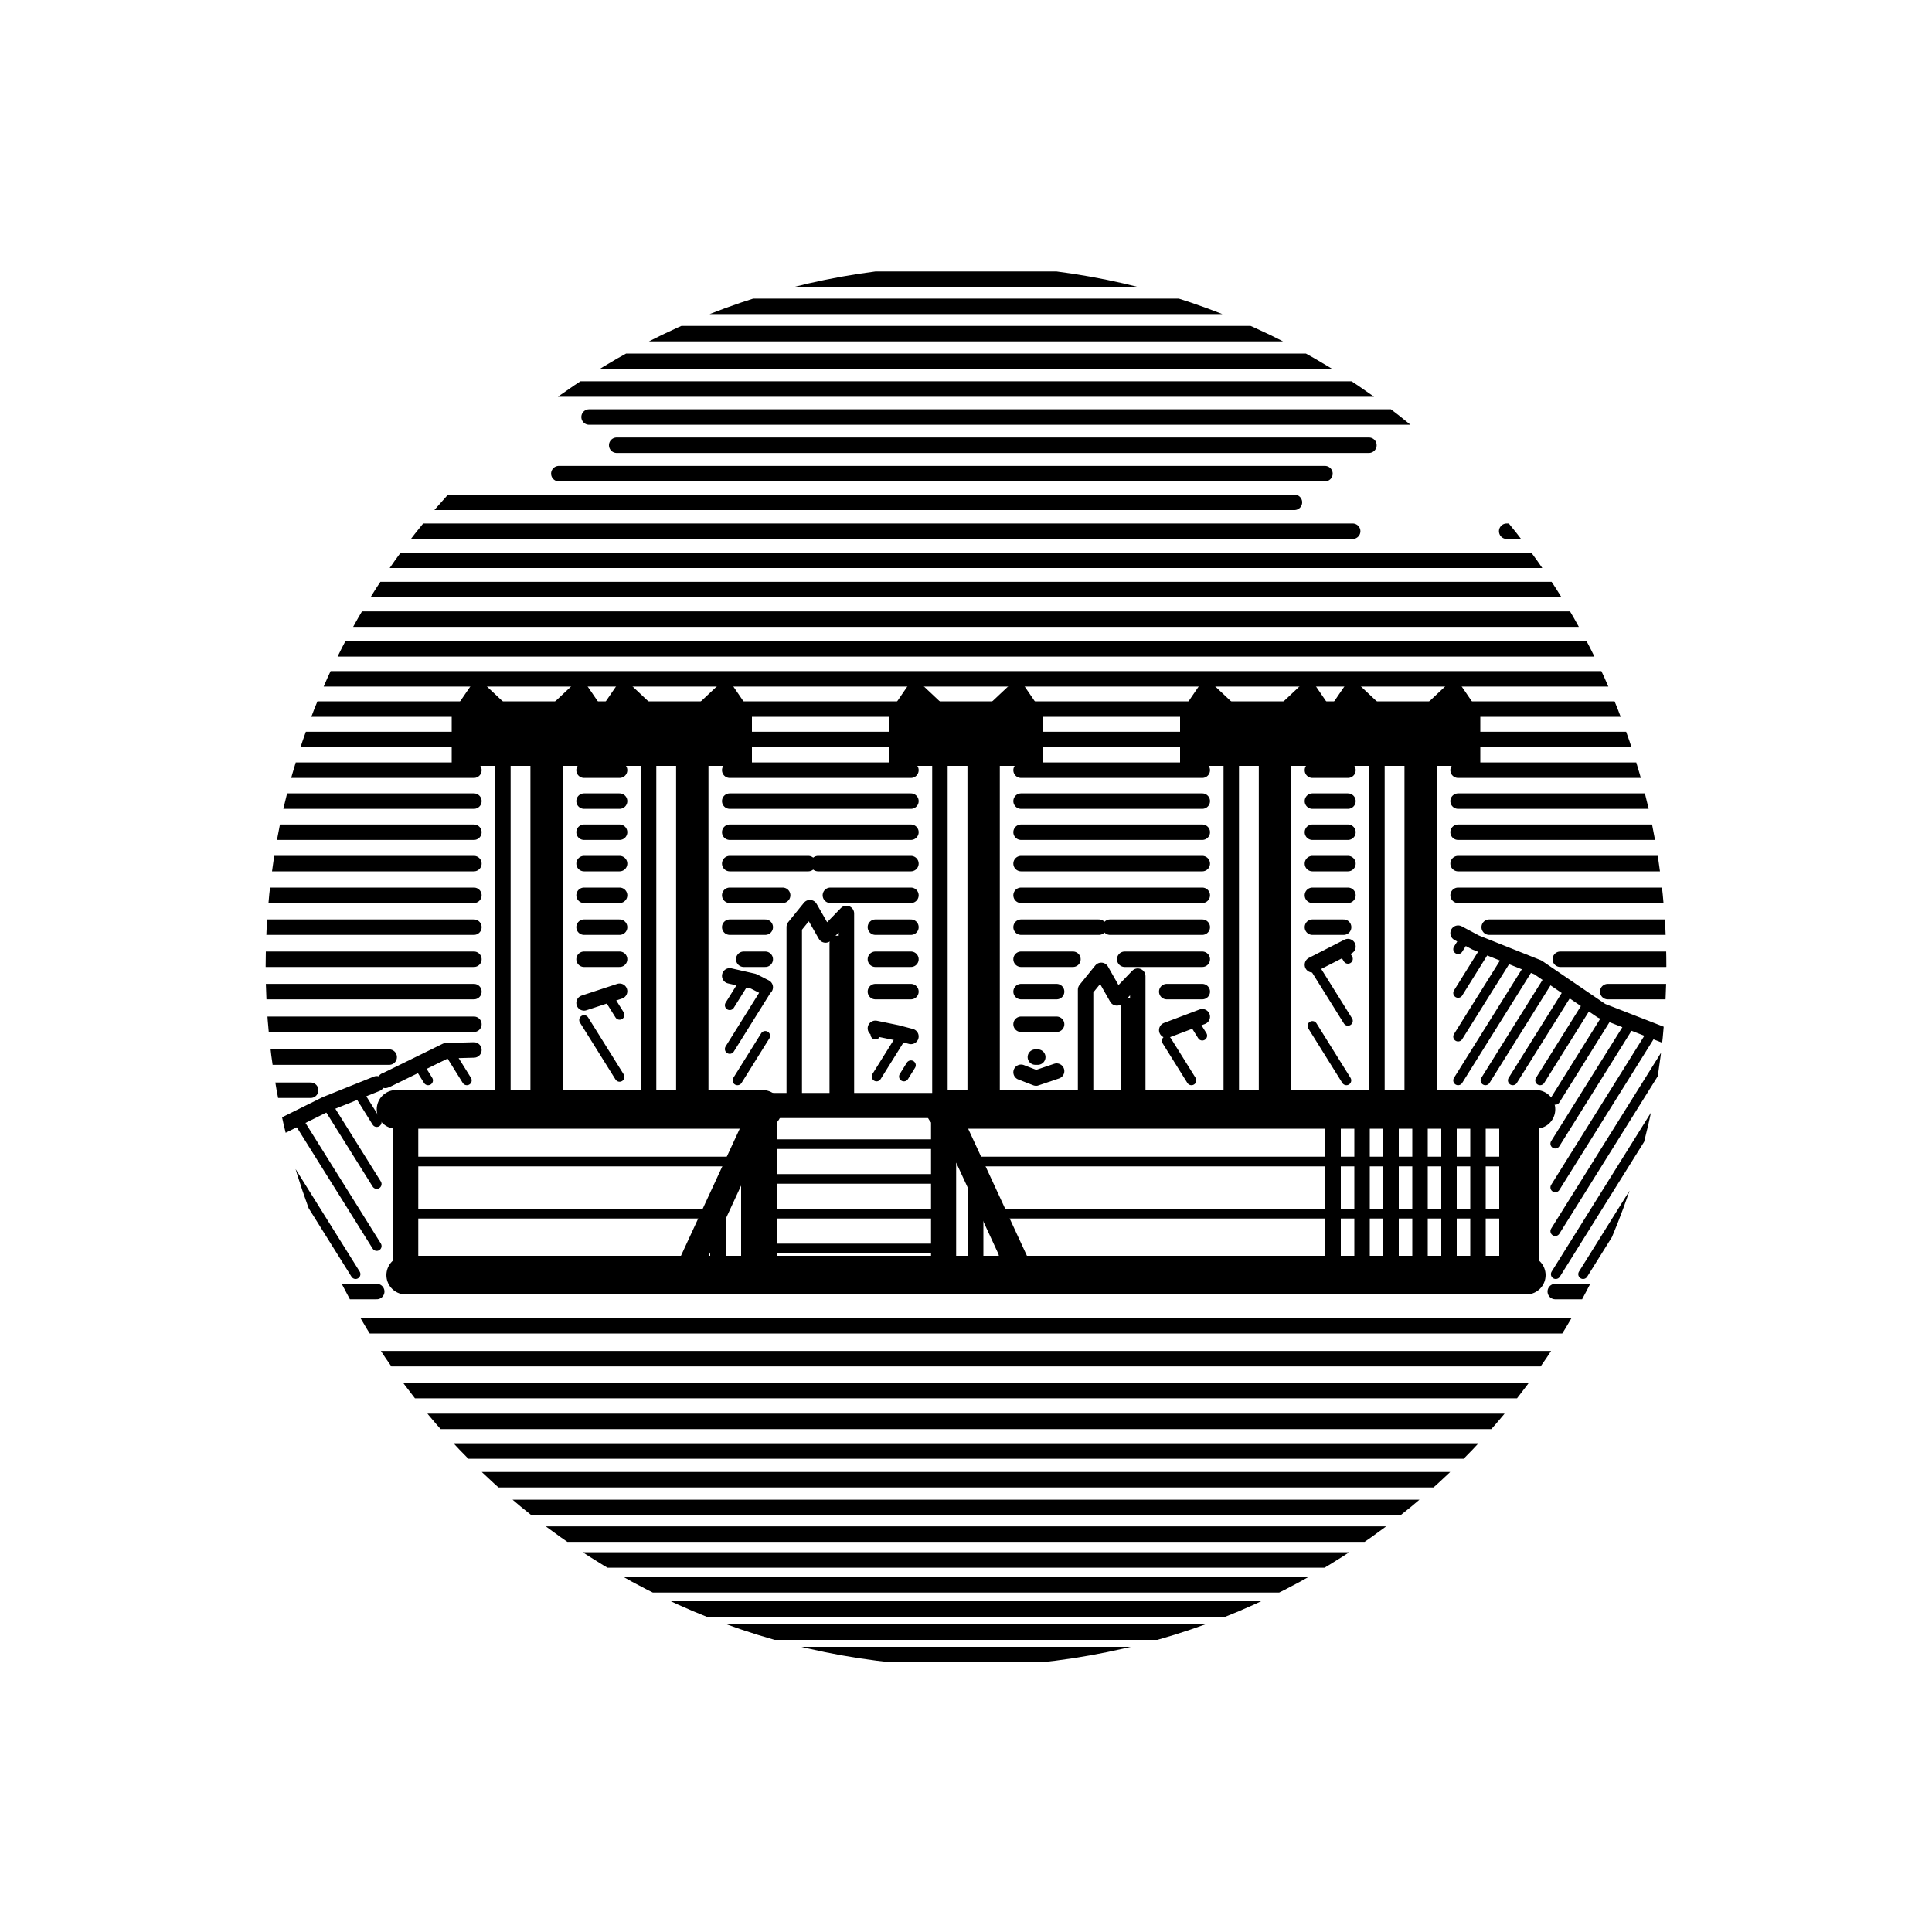
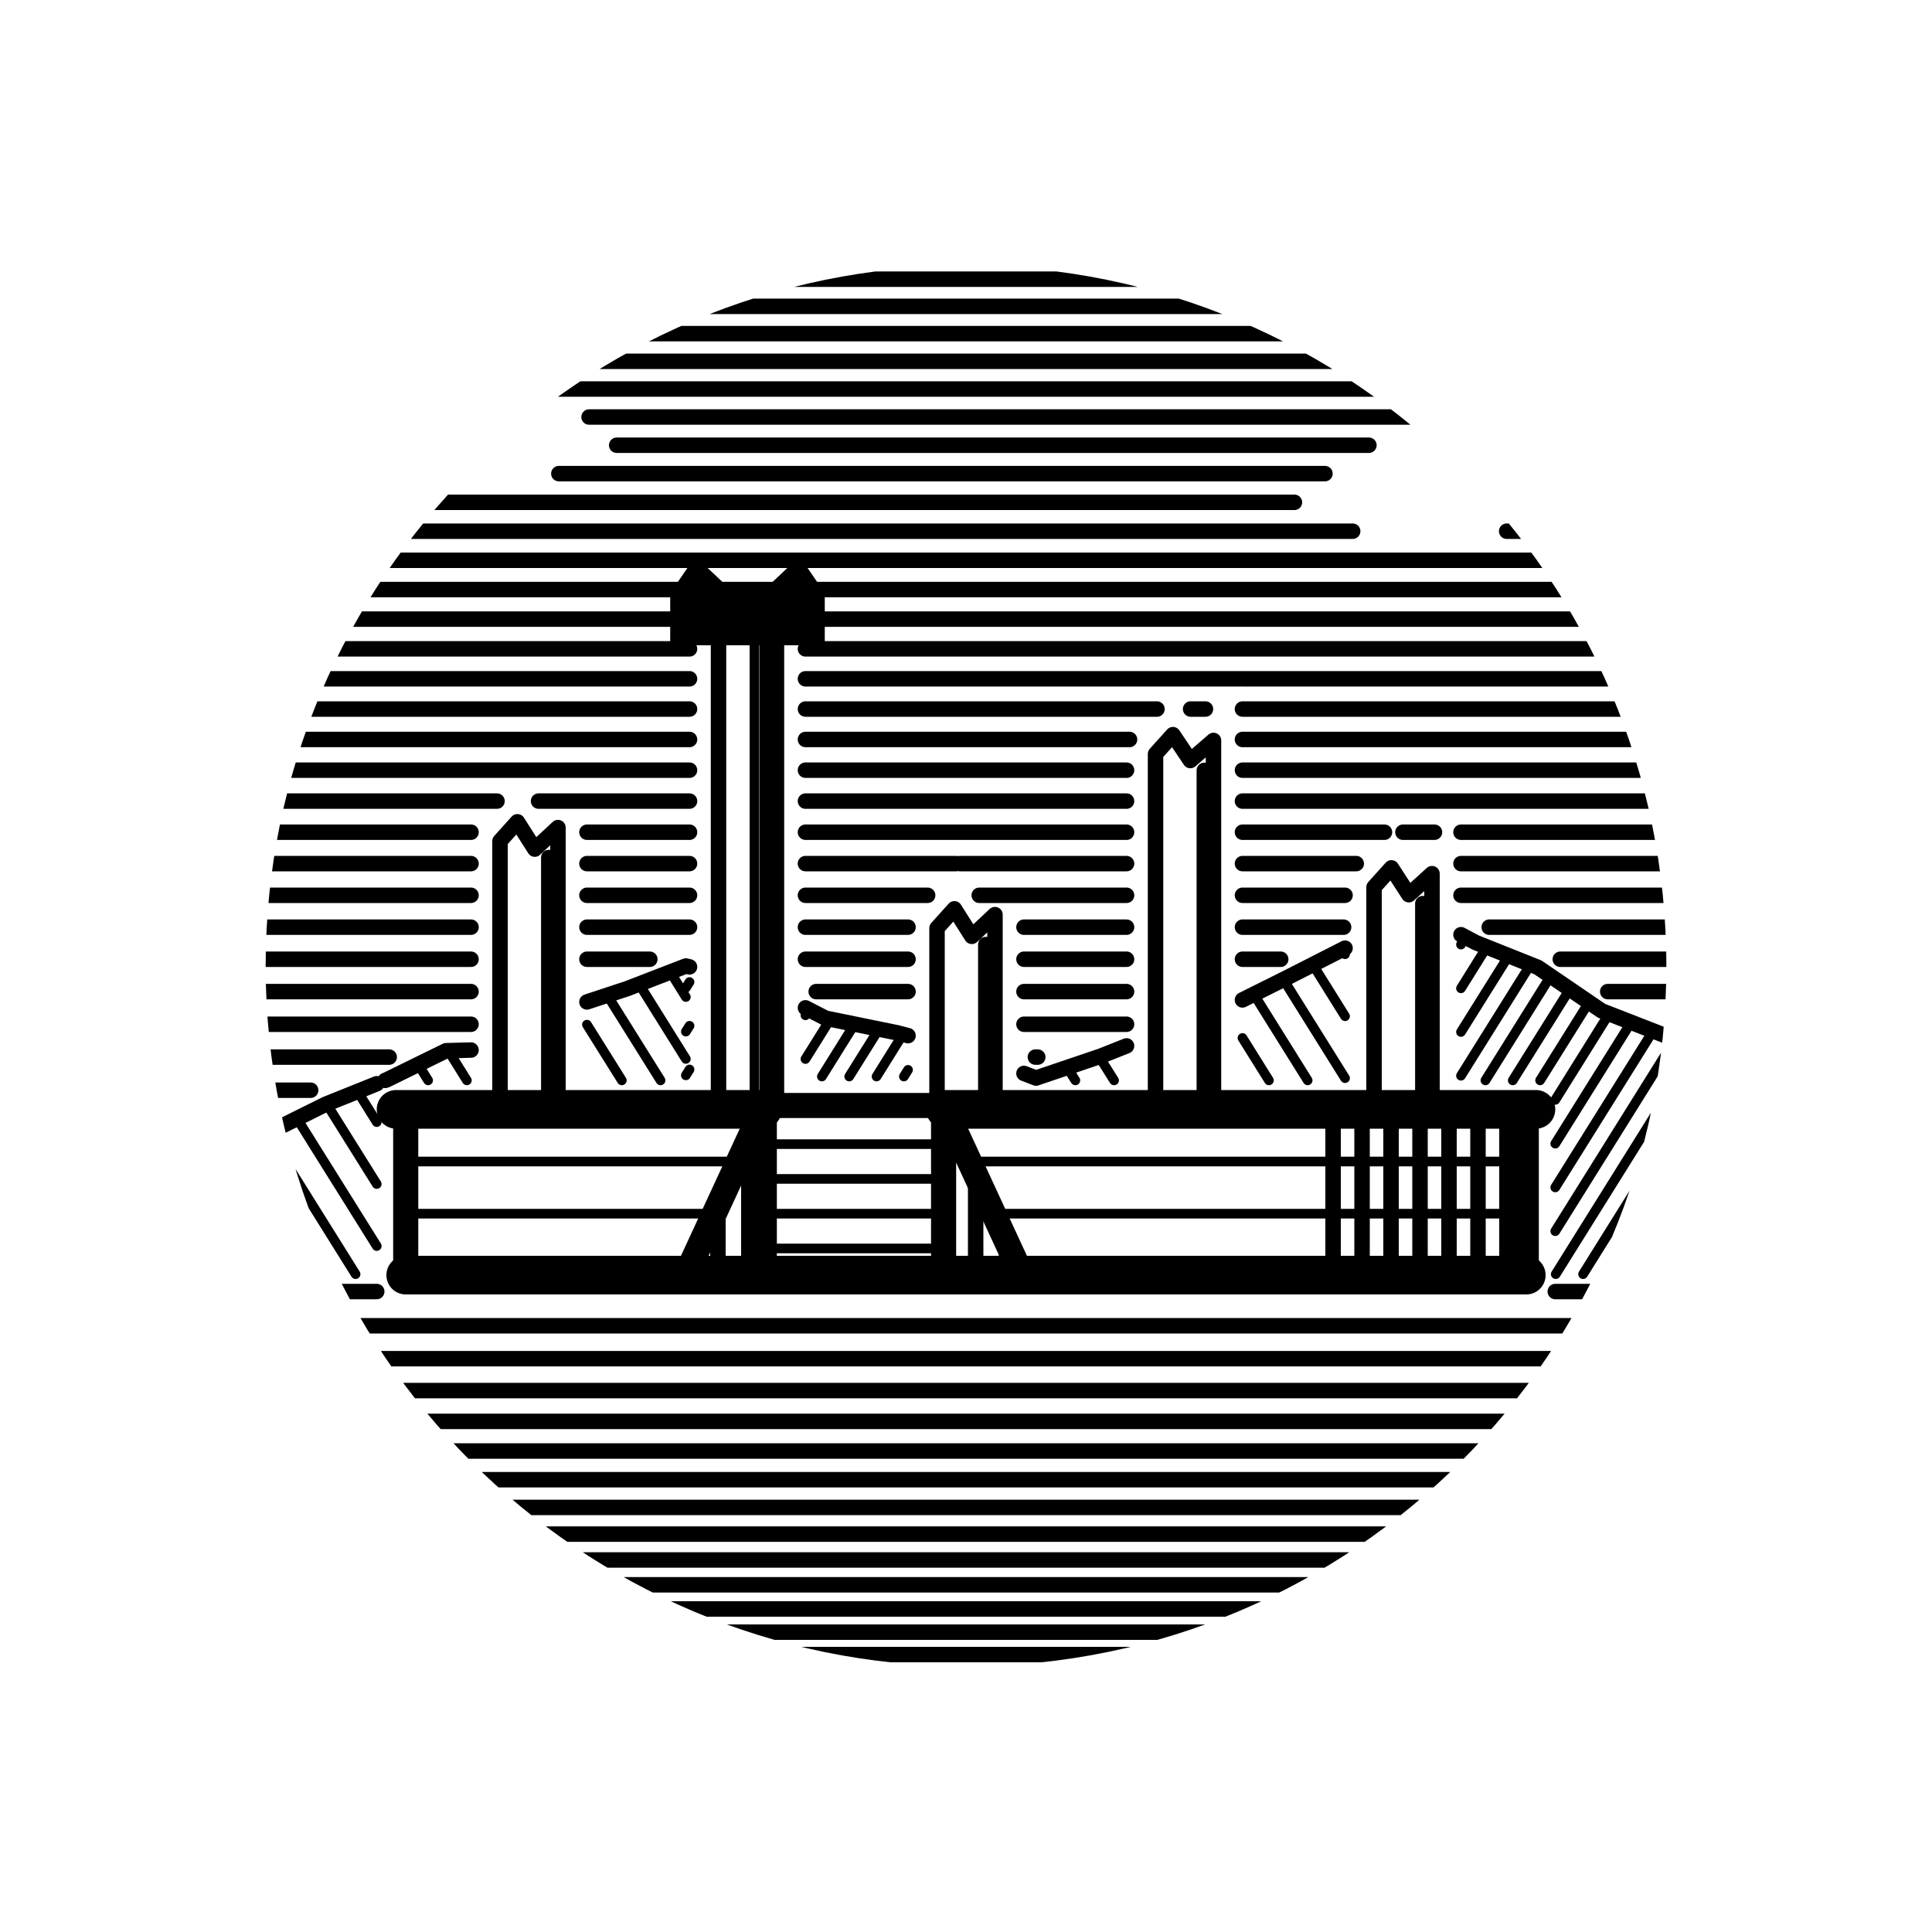
<svg xmlns="http://www.w3.org/2000/svg" viewBox="0 0 200 200">
  <defs>
    <clipPath id="w">
      <path d="M27.5 100A72.5 72.5 0 1 1 172.5 100A72.5 72.5 0 1 1 27.5 100Z" />
    </clipPath>
  </defs>
  <g clip-path="url(#w)" fill="none" stroke="#000" stroke-linecap="round" stroke-linejoin="round">
-     <path d="M46.76 79.28L46.76 73.88L49.36 70.08L52.76 73.28L56.76 73.28L60.16 70.08L62.76 73.88L62.76 79.28ZM61.84 79.28L61.84 73.88L64.44 70.08L67.84 73.28L71.84 73.28L75.24 70.08L77.84 73.88L77.84 79.28ZM92 79.28L92 73.88L94.6 70.08L98 73.28L102 73.28L105.4 70.08L108 73.88L108 79.28ZM122.16 79.28L122.16 73.88L124.76 70.08L128.16 73.28L132.16 73.28L135.56 70.08L138.16 73.88L138.16 79.28ZM137.24 79.28L137.24 73.88L139.84 70.08L143.24 73.28L147.24 73.28L150.64 70.08L153.24 73.88L153.24 79.28Z" fill="#000" stroke="none" />
-     <path d="M62.87 103.03L64.14 105.06M60.46 105.59L64.14 111.48M46.41 108.76L48.33 111.84M43.29 110.19L44.32 111.84M40.22 111.69L40.31 111.84M37.02 112.99L39 116.16M33.81 114.27L39 122.57M30.75 115.79L39 128.99M27.69 117.31L36.81 131.9M27.5 123.42L32.8 131.9M27.5 129.83L28.79 131.9M75.54 104.06L77.2 101.4M75.54 108.59L79.22 102.7M76.34 111.84L79.22 107.23M90.62 107.1L90.98 106.53M90.74 111.44L93.47 107.07M93.57 111.44L94.3 110.27M138.94 98.3L139.54 99.26M135.9 99.85L139.54 105.68M135.86 106.2L139.38 111.84M123.47 105.63L124.46 107.21M120.78 107.74L123.34 111.84M107.25 111.75L107.31 111.84M150.94 98.26L151.72 97.02M150.94 102.79L153.91 98.03M150.94 107.31L156.18 98.93M150.94 111.84L158.44 99.84M153.77 111.84L160.52 101.04M156.6 111.84L162.51 102.39M159.43 111.84L164.49 103.75M161 113.86L166.57 104.94M161 118.39L168.85 105.83M161 122.92L171.13 106.71M161 127.45L172.5 109.04M161.05 131.9L172.5 113.57M163.88 131.9L172.5 118.1M166.71 131.9L172.5 122.63M169.54 131.9L172.5 127.16M55.41 79.28L55.41 113.84M70.49 79.28L70.49 113.84M100.65 79.28L100.65 113.84M130.81 79.28L130.81 113.84M145.89 79.28L145.89 113.84M43 120.24L76.44 120.24M100.36 120.24L157 120.24M43 125.64L73.94 125.64M102.86 125.64L157 125.64M79.12 118.44L97.68 118.44M79.12 122.04L97.68 122.04M79.12 125.64L97.68 125.64M79.12 129.24L97.68 129.24" stroke-width="1" />
-     <path d="M27.5 28.9L172.5 28.9M27.5 31.71L172.5 31.71M27.5 34.54L172.5 34.54M27.5 37.4L172.5 37.4M27.5 40.27L43.25 40.27M56.75 40.27L172.5 40.27M27.5 43.17L39.02 43.17M60.98 43.17L172.5 43.17M27.5 46.09L36.16 46.09M63.84 46.09L141.71 46.09M154.29 46.09L172.5 46.09M27.5 49.03L42.15 49.03M57.85 49.03L137.16 49.03M158.84 49.03L172.5 49.03M27.5 52L134 52M162 52L172.5 52M27.5 54.99L140.03 54.99M155.97 54.99L172.5 54.99M27.5 58L172.5 58M27.5 61.03L172.5 61.03M27.5 64.09L172.5 64.09M27.5 67.17L172.5 67.17M27.5 70.27L172.5 70.27M27.5 73.4L172.5 73.4M27.5 76.55L49.06 76.55M60.46 76.55L64.14 76.55M75.54 76.55L94.3 76.55M105.7 76.55L124.46 76.55M135.86 76.55L139.54 76.55M150.94 76.55L172.5 76.55M27.5 79.73L49.06 79.73M60.46 79.73L64.14 79.73M75.54 79.73L94.3 79.73M105.7 79.73L124.46 79.73M135.86 79.73L139.54 79.73M150.94 79.73L172.5 79.73M27.5 82.93L49.06 82.93M60.46 82.93L64.14 82.93M75.54 82.93L94.3 82.93M105.7 82.93L124.46 82.93M135.86 82.93L139.54 82.93M150.94 82.93L172.5 82.93M27.5 86.15L49.06 86.15M60.46 86.15L64.14 86.15M75.54 86.15L94.3 86.15M105.7 86.15L124.46 86.15M135.86 86.15L139.54 86.15M150.94 86.15L172.5 86.15M27.5 89.4L49.06 89.4M60.46 89.4L64.14 89.4M75.54 89.4L83.67 89.4M84.69 89.4L94.3 89.4M105.7 89.4L124.46 89.4M135.86 89.4L139.54 89.4M150.94 89.4L172.5 89.4M27.5 92.68L49.06 92.68M60.46 92.68L64.14 92.68M75.54 92.68L81.02 92.68M85.96 92.68L94.3 92.68M105.7 92.68L124.46 92.68M135.86 92.68L139.54 92.68M150.94 92.68L172.5 92.68M27.5 95.98L49.06 95.98M60.46 95.98L64.14 95.98M75.54 95.98L79.22 95.98M90.62 95.98L94.3 95.98M105.7 95.98L113.76 95.98M114.91 95.98L124.46 95.98M135.86 95.98L139.09 95.98M154.16 95.98L172.5 95.98M27.5 99.3L49.06 99.3M60.46 99.3L64.14 99.3M76.99 99.3L79.22 99.3M90.62 99.3L94.3 99.3M105.7 99.3L111.07 99.3M116.43 99.3L124.46 99.3M161.52 99.3L172.5 99.3M27.5 102.65L49.06 102.65M90.62 102.65L94.3 102.65M105.7 102.65L109.38 102.65M120.78 102.65L124.46 102.65M166.43 102.65L172.5 102.65M27.5 106.03L49.06 106.03M105.7 106.03L109.38 106.03M27.5 109.43L40.29 109.43M107.18 109.43L107.43 109.43M27.5 112.86L32.16 112.86M27.5 117.4L33.72 114.31L39 112.19M39.88 111.84L40.04 111.78L46.18 108.77L49.06 108.69M60.46 103.82L64.14 102.61M75.54 101.02L78.01 101.58L79.22 102.2M90.62 106.45L92.85 106.91L94.3 107.29M105.7 111L107.25 111.6L109.38 110.88M120.78 106.64L124.46 105.25M135.86 99.87L139.54 97.99M150.94 96.6L152.76 97.57L159.2 100.14L165.8 104.64L172.5 107.25M27.5 133.7L39 133.7M161 133.7L172.5 133.7M27.5 137.24L172.5 137.24M27.5 140.65L172.5 140.65M27.5 143.95L172.5 143.95M27.5 147.14L172.5 147.14M27.5 150.21L172.5 150.21M27.5 153.18L172.5 153.18M27.5 156.05L172.5 156.05M27.5 158.81L172.5 158.81M27.5 161.49L172.5 161.49M27.5 164.06L172.5 164.06M27.5 166.56L172.5 166.56M27.5 168.96L172.5 168.96M27.5 171.28L172.5 171.28M52.06 77.28L57.46 77.28L57.46 114.84M52.06 114.84L52.06 77.28M56.51 78.38L56.51 114.74M67.14 77.28L72.54 77.28L72.54 114.84M67.14 114.84L67.14 77.28M71.59 78.38L71.59 114.74M82.22 114.44L82.22 95.96L83.84 93.96L85.46 96.79L87.62 94.56L87.62 114.44M86.67 97.66L86.67 114.44M97.3 77.28L102.7 77.28L102.7 114.84M97.3 114.44L97.3 77.28M101.75 78.38L101.75 114.74M112.38 114.84L112.38 102.45L114 100.45L115.62 103.3L117.78 101.05L117.78 114.84M116.83 104.15L116.83 114.74M127.46 77.28L132.86 77.28L132.86 114.84M127.46 114.84L127.46 77.28M131.91 78.38L131.91 114.74M142.54 77.28L147.94 77.28L147.94 114.84M142.54 114.84L142.54 77.28M146.99 78.38L146.99 114.74M156 116.14L156 131.7M153 116.14L153 131.7M150 116.14L150 131.7M147 116.14L147 131.7M144 116.14L144 131.7M141 116.14L141 131.7M138 116.14L138 131.7M77.52 118.3L77.52 131.6M74.32 125.22L74.32 131.6M104.2 128.94L104.2 131.6M101 122.02L101 131.6M97.8 115.1L97.8 131.6" stroke-width="1.6" />
+     <path d="M69.38 66.8L69.38 61.4L71.98 57.6L75.38 60.8L79.38 60.8L82.78 57.6L85.38 61.4L85.38 66.8Z" fill="#000" stroke="none" />
+     <path d="M69.39 100.62L71 103.21M66.16 101.87L71 109.62M62.87 103.03L68.38 111.84M60.76 106.07L64.37 111.84M46.41 108.76L48.33 111.84M43.29 110.19L44.32 111.84M40.22 111.69L40.31 111.84M37.02 112.99L39 116.16M33.81 114.27L39 122.57M30.75 115.79L39 128.99M27.69 117.31L36.81 131.9M27.5 123.42L32.8 131.9M27.5 129.83L28.79 131.9M71 102.26L71.38 101.66M71 106.79L71.38 106.19M71 111.32L71.38 110.71M83.38 105.1L83.74 104.52M83.38 109.63L85.96 105.5M85.08 111.44L88.47 106.01M87.91 111.44L90.98 106.53M90.74 111.44L93.47 107.07M93.57 111.44L94 110.75M138.94 98.3L139.24 98.78M135.9 99.85L139.24 105.2M132.86 101.4L139.24 111.61M129.8 102.92L135.37 111.84M128.62 107.45L131.36 111.84M113.79 109.39L115.33 111.84M110.48 110.51L111.32 111.84M107.25 111.75L107.31 111.84M151.24 97.78L151.72 97.02M151.24 102.31L153.91 98.03M151.24 106.83L156.18 98.93M151.24 111.36L158.44 99.84M153.77 111.84L160.52 101.04M156.6 111.84L162.51 102.39M159.43 111.84L164.49 103.75M161 113.86L166.57 104.94M161 118.39L168.85 105.83M161 122.92L171.13 106.71M161 127.45L172.5 109.04M161.05 131.9L172.5 113.57M163.88 131.9L172.5 118.1M166.71 131.9L172.5 122.63M169.54 131.9L172.5 127.16M78.1 66.8L78.1 113.84M43 120.24L76.44 120.24M100.36 120.24L157 120.24M43 125.64L73.94 125.64M102.86 125.64L157 125.64M79.12 118.44L97.68 118.44M79.12 122.04L97.68 122.04M79.12 125.64L97.68 125.64M79.12 129.24L97.68 129.24" stroke-width="1" />
+     <path d="M27.5 28.9L172.5 28.9M27.5 31.71L172.5 31.71M27.5 34.54L172.5 34.54M27.5 37.4L172.5 37.4M27.5 40.27L43.25 40.27M56.75 40.27L172.5 40.27M27.5 43.17L39.02 43.17M60.98 43.17L172.5 43.17M27.5 46.09L36.16 46.09M63.84 46.09L141.71 46.09M154.29 46.09L172.5 46.09M27.5 49.03L42.15 49.03M57.85 49.03L137.16 49.03M158.84 49.03L172.5 49.03M27.5 52L134 52M162 52L172.5 52M27.5 54.99L140.03 54.99M155.97 54.99L172.5 54.99M27.5 58L172.5 58M27.5 61.03L172.5 61.03M27.5 64.09L71.38 64.09M83.38 64.09L172.5 64.09M27.5 67.17L71.38 67.17M83.38 67.17L172.5 67.17M27.5 70.27L71.38 70.27M83.38 70.27L128.39 70.27M128.62 70.27L172.5 70.27M27.5 73.4L71.38 73.4M83.38 73.4L119.77 73.4M123.25 73.4L124.79 73.4M128.62 73.4L172.5 73.4M27.5 76.55L71.38 76.55M83.38 76.55L116.93 76.55M128.62 76.55L172.5 76.55M27.5 79.73L71.38 79.73M83.38 79.73L116.62 79.73M128.62 79.73L172.5 79.73M27.5 82.93L51.45 82.93M55.75 82.93L71.38 82.93M83.38 82.93L116.62 82.93M128.62 82.93L172.5 82.93M27.5 86.15L48.76 86.15M60.76 86.15L71.38 86.15M83.38 86.15L116.62 86.15M128.62 86.15L143.32 86.15M145.23 86.15L148.5 86.15M151.24 86.15L172.5 86.15M27.5 89.4L48.76 89.4M60.76 89.4L71.38 89.4M83.38 89.4L98.98 89.4M99.39 89.4L116.62 89.4M128.62 89.4L140.4 89.4M151.24 89.4L172.5 89.4M27.5 92.68L48.76 92.68M60.76 92.68L71.38 92.68M83.38 92.68L96.03 92.68M101.37 92.68L116.62 92.68M128.62 92.68L139.24 92.68M151.24 92.68L172.5 92.68M27.5 95.98L48.76 95.98M60.76 95.98L71.38 95.98M83.38 95.98L94 95.98M106 95.98L116.62 95.98M128.62 95.98L139.09 95.98M154.16 95.98L172.5 95.98M27.5 99.3L48.76 99.3M60.76 99.3L67.27 99.3M83.38 99.3L94 99.3M106 99.3L116.62 99.3M128.62 99.3L132.58 99.3M161.52 99.3L172.5 99.3M27.5 102.65L48.76 102.65M84.49 102.65L94 102.65M106 102.65L116.62 102.65M166.43 102.65L172.5 102.65M27.5 106.03L48.76 106.03M106 106.03L116.62 106.03M27.5 109.43L40.29 109.43M107.18 109.43L107.43 109.43M27.5 112.86L32.16 112.86M27.5 117.4L33.72 114.31L39 112.19M39.88 111.84L40.04 111.78L46.18 108.77L48.76 108.7M60.76 103.72L64.94 102.34L71 100L71.38 100.09M83.38 104.33L85.46 105.4L92.85 106.91L94 107.21M106 111.12L107.25 111.6L113.98 109.32L116.62 108.27M128.62 103.51L133.49 101.08L139.24 98.15M151.24 96.76L152.76 97.57L159.2 100.14L165.8 104.64L172.5 107.25M27.5 133.7L39 133.7M161 133.7L172.5 133.7M27.5 137.24L172.5 137.24M27.5 140.65L172.5 140.65M27.5 143.95L172.5 143.95M27.5 147.14L172.5 147.14M27.5 150.21L172.5 150.21M27.5 153.18L172.5 153.18M27.5 156.05L172.5 156.05M27.5 158.81L172.5 158.81M27.5 161.49L172.5 161.49M27.5 164.06L172.5 164.06M27.5 166.56L172.5 166.56M27.5 168.96L172.5 168.96M27.5 171.28L172.5 171.28M51.76 114.84L51.76 87.07L53.56 85.07L55.36 87.9L57.76 85.67L57.76 114.84M56.81 88.77L56.81 114.74M74.38 64.8L80.38 64.8L80.38 114.44M74.38 114.84L74.38 64.8M79.43 65.9L79.43 114.44M97 114.44L97 96.08L98.8 94.08L100.6 96.93L103 94.68L103 114.84M102.05 97.78L102.05 114.74M119.62 114.84L119.62 78.05L121.42 76.05L123.22 78.73L125.62 76.65L125.62 114.84M124.67 79.75L124.67 114.74M142.24 114.84L142.24 91.84L144.04 89.84L145.84 92.62L148.24 90.44L148.24 114.84M147.29 93.54L147.29 114.74M156 116.14L156 131.7M153 116.14L153 131.7M150 116.14L150 131.7M147 116.14L147 131.7M144 116.14L144 131.7M141 116.14L141 131.7M138 116.14L138 131.7M77.52 118.3L77.52 131.6M74.32 125.22L74.32 131.6M104.2 128.94L104.2 131.6M101 122.02L101 131.6M97.8 115.1L97.8 131.6" stroke-width="1.6" />
    <path d="M42 114.84L78.94 114.84M97.86 114.84L158 114.84L158 132L105.8 132L97.68 132L79.12 132L71 132L42 132L42 114.84M71 132L79.12 114.44L97.68 114.44L105.8 132L97.68 132L71 132M71 132L79.12 114.44L79.12 132ZM105.8 132L97.68 114.44L97.68 132Z" stroke-width="2.6" />
    <path d="M41 114.84L78.94 114.84M97.86 114.84L159 114.84M42 132L158 132" stroke-width="4" />
  </g>
</svg>
